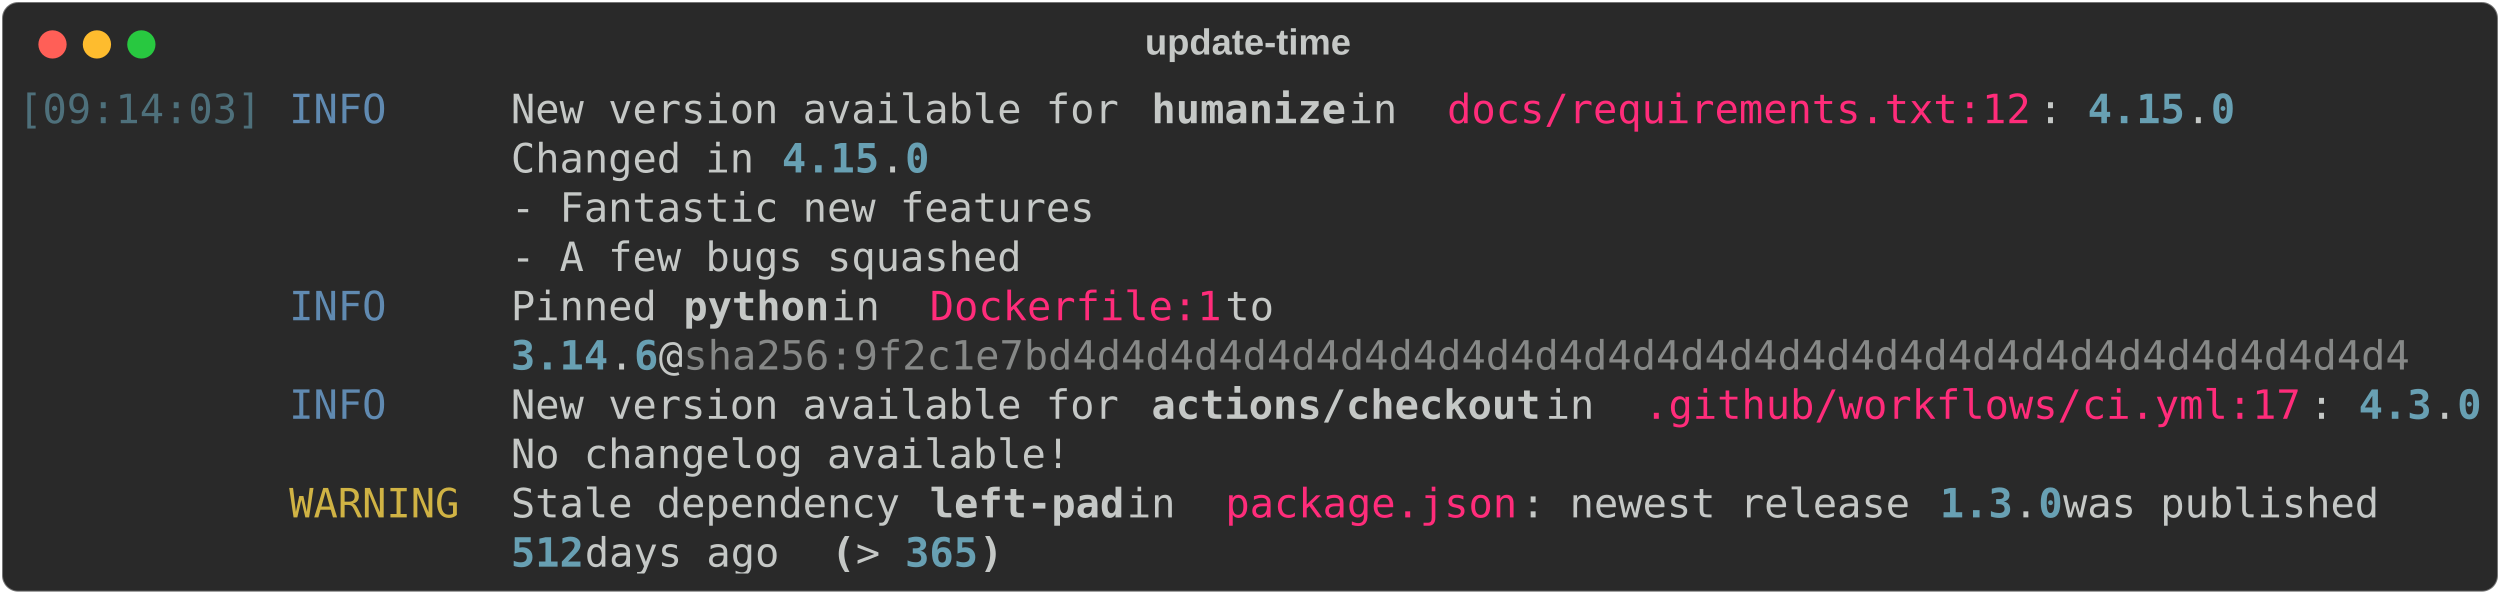
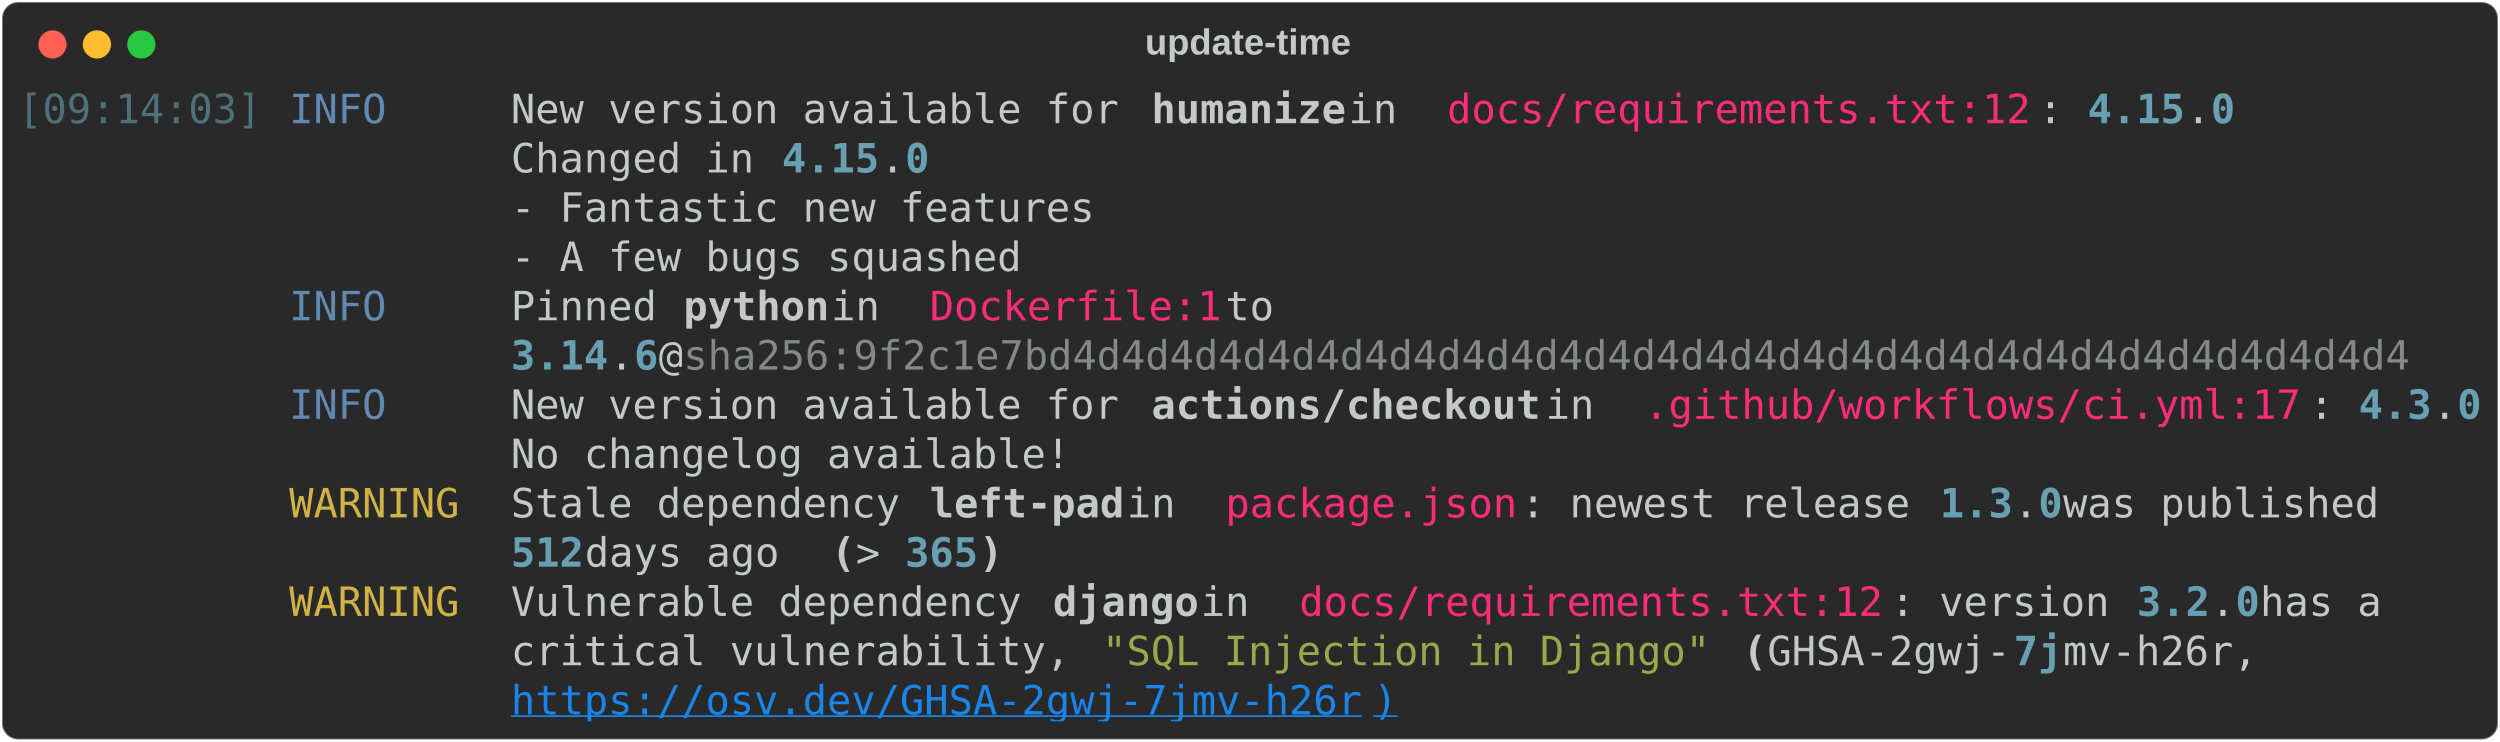
- <svg xmlns="http://www.w3.org/2000/svg" class="rich-terminal" width="1238" height="294.0" viewBox="0 0 1238 294.0">
+ <svg xmlns="http://www.w3.org/2000/svg" class="rich-terminal" width="1238" height="367.2" viewBox="0 0 1238 367.2">
  <style>

    @font-face {
        font-family: "Fira Code";
        src: local("FiraCode-Regular");
        font-style: normal;
        font-weight: 400;
    }
    @font-face {
        font-family: "Fira Code";
        src: local("FiraCode-Bold");
        font-style: bold;
        font-weight: 700;
    }

    .update-time-log-matrix {
        font-family: Fira Code, monospace;
        font-size: 20px;
        line-height: 24.4px;
        font-variant-east-asian: full-width;
    }

    .update-time-log-title {
        font-size: 18px;
        font-weight: bold;
        font-family: arial;
    }

    .update-time-log-r1 { fill: #4e707b }
.update-time-log-r2 { fill: #608ab1 }
.update-time-log-r3 { fill: #c5c8c6 }
.update-time-log-r4 { fill: #c5c8c6;font-weight: bold }
.update-time-log-r5 { fill: #ff2c7a }
.update-time-log-r6 { fill: #68a0b3;font-weight: bold }
.update-time-log-r7 { fill: #868887 }
.update-time-log-r8 { fill: #d0b344 }
+ .update-time-log-r9 { fill: #98a84b }
+ .update-time-log-r10 { fill: #1984e9;text-decoration: underline; }
    </style>
  <defs>
    <clipPath id="update-time-log-clip-terminal">
-       <rect x="0" y="0" width="1219.0" height="243.0" />
+       <rect x="0" y="0" width="1219.0" height="316.2" />
    </clipPath>
    <clipPath id="update-time-log-line-0">
      <rect x="0" y="1.5" width="1220" height="24.65" />
    </clipPath>
    <clipPath id="update-time-log-line-1">
      <rect x="0" y="25.9" width="1220" height="24.65" />
    </clipPath>
    <clipPath id="update-time-log-line-2">
      <rect x="0" y="50.3" width="1220" height="24.65" />
    </clipPath>
    <clipPath id="update-time-log-line-3">
      <rect x="0" y="74.7" width="1220" height="24.65" />
    </clipPath>
    <clipPath id="update-time-log-line-4">
      <rect x="0" y="99.1" width="1220" height="24.65" />
    </clipPath>
    <clipPath id="update-time-log-line-5">
      <rect x="0" y="123.5" width="1220" height="24.65" />
    </clipPath>
    <clipPath id="update-time-log-line-6">
      <rect x="0" y="147.9" width="1220" height="24.65" />
    </clipPath>
    <clipPath id="update-time-log-line-7">
      <rect x="0" y="172.3" width="1220" height="24.65" />
    </clipPath>
    <clipPath id="update-time-log-line-8">
      <rect x="0" y="196.7" width="1220" height="24.65" />
    </clipPath>
+     <clipPath id="update-time-log-line-9">
+       <rect x="0" y="221.1" width="1220" height="24.65" />
+     </clipPath>
+     <clipPath id="update-time-log-line-10">
+       <rect x="0" y="245.5" width="1220" height="24.65" />
+     </clipPath>
+     <clipPath id="update-time-log-line-11">
+       <rect x="0" y="269.9" width="1220" height="24.65" />
+     </clipPath>
  </defs>
-   <rect fill="#292929" stroke="rgba(255,255,255,0.35)" stroke-width="1" x="1" y="1" width="1236" height="292" rx="8" />
+   <rect fill="#292929" stroke="rgba(255,255,255,0.35)" stroke-width="1" x="1" y="1" width="1236" height="365.2" rx="8" />
  <text class="update-time-log-title" fill="#c5c8c6" text-anchor="middle" x="618" y="27">update-time</text>
  <g transform="translate(26,22)">
    <circle cx="0" cy="0" r="7" fill="#ff5f57" />
    <circle cx="22" cy="0" r="7" fill="#febc2e" />
    <circle cx="44" cy="0" r="7" fill="#28c840" />
  </g>
  <g transform="translate(9, 41)" clip-path="url(#update-time-log-clip-terminal)">
    <g class="update-time-log-matrix">
      <text class="update-time-log-r1" x="0" y="20" textLength="122" clip-path="url(#update-time-log-line-0)">[09:14:03]</text>
      <text class="update-time-log-r2" x="134.2" y="20" textLength="97.6" clip-path="url(#update-time-log-line-0)">INFO    </text>
      <text class="update-time-log-r3" x="244" y="20" textLength="317.2" clip-path="url(#update-time-log-line-0)">New version available for </text>
      <text class="update-time-log-r4" x="561.2" y="20" textLength="97.6" clip-path="url(#update-time-log-line-0)">humanize</text>
      <text class="update-time-log-r3" x="658.8" y="20" textLength="48.8" clip-path="url(#update-time-log-line-0)"> in </text>
      <text class="update-time-log-r5" x="707.6" y="20" textLength="292.8" clip-path="url(#update-time-log-line-0)">docs/requirements.txt:12</text>
      <text class="update-time-log-r3" x="1000.4" y="20" textLength="24.4" clip-path="url(#update-time-log-line-0)">: </text>
      <text class="update-time-log-r6" x="1024.8" y="20" textLength="48.8" clip-path="url(#update-time-log-line-0)">4.15</text>
      <text class="update-time-log-r3" x="1073.6" y="20" textLength="12.2" clip-path="url(#update-time-log-line-0)">.</text>
      <text class="update-time-log-r6" x="1085.8" y="20" textLength="12.2" clip-path="url(#update-time-log-line-0)">0</text>
      <text class="update-time-log-r3" x="1220" y="20" textLength="12.2" clip-path="url(#update-time-log-line-0)">
</text>
      <text class="update-time-log-r3" x="244" y="44.4" textLength="134.2" clip-path="url(#update-time-log-line-1)">Changed in </text>
      <text class="update-time-log-r6" x="378.2" y="44.4" textLength="48.8" clip-path="url(#update-time-log-line-1)">4.15</text>
      <text class="update-time-log-r3" x="427" y="44.4" textLength="12.2" clip-path="url(#update-time-log-line-1)">.</text>
      <text class="update-time-log-r6" x="439.2" y="44.4" textLength="12.2" clip-path="url(#update-time-log-line-1)">0</text>
      <text class="update-time-log-r3" x="1220" y="44.4" textLength="12.2" clip-path="url(#update-time-log-line-1)">
</text>
      <text class="update-time-log-r3" x="244" y="68.8" textLength="976" clip-path="url(#update-time-log-line-2)">- Fantastic new features                                                        </text>
      <text class="update-time-log-r3" x="1220" y="68.8" textLength="12.2" clip-path="url(#update-time-log-line-2)">
</text>
      <text class="update-time-log-r3" x="244" y="93.2" textLength="976" clip-path="url(#update-time-log-line-3)">- A few bugs squashed                                                           </text>
      <text class="update-time-log-r3" x="1220" y="93.2" textLength="12.2" clip-path="url(#update-time-log-line-3)">
</text>
      <text class="update-time-log-r2" x="134.2" y="117.6" textLength="97.6" clip-path="url(#update-time-log-line-4)">INFO    </text>
      <text class="update-time-log-r3" x="244" y="117.6" textLength="85.4" clip-path="url(#update-time-log-line-4)">Pinned </text>
      <text class="update-time-log-r4" x="329.4" y="117.6" textLength="73.2" clip-path="url(#update-time-log-line-4)">python</text>
      <text class="update-time-log-r3" x="402.6" y="117.6" textLength="48.8" clip-path="url(#update-time-log-line-4)"> in </text>
      <text class="update-time-log-r5" x="451.4" y="117.6" textLength="146.4" clip-path="url(#update-time-log-line-4)">Dockerfile:1</text>
      <text class="update-time-log-r3" x="597.8" y="117.6" textLength="622.2" clip-path="url(#update-time-log-line-4)"> to                                                </text>
      <text class="update-time-log-r3" x="1220" y="117.6" textLength="12.2" clip-path="url(#update-time-log-line-4)">
</text>
      <text class="update-time-log-r6" x="244" y="142" textLength="48.8" clip-path="url(#update-time-log-line-5)">3.14</text>
      <text class="update-time-log-r3" x="292.8" y="142" textLength="12.2" clip-path="url(#update-time-log-line-5)">.</text>
      <text class="update-time-log-r6" x="305" y="142" textLength="12.2" clip-path="url(#update-time-log-line-5)">6</text>
      <text class="update-time-log-r3" x="317.2" y="142" textLength="12.2" clip-path="url(#update-time-log-line-5)">@</text>
      <text class="update-time-log-r7" x="329.4" y="142" textLength="866.2" clip-path="url(#update-time-log-line-5)">sha256:9f2c1e7bd4d4d4d4d4d4d4d4d4d4d4d4d4d4d4d4d4d4d4d4d4d4d4d4d4d4d4d4</text>
      <text class="update-time-log-r3" x="1220" y="142" textLength="12.2" clip-path="url(#update-time-log-line-5)">
</text>
      <text class="update-time-log-r2" x="134.2" y="166.4" textLength="97.6" clip-path="url(#update-time-log-line-6)">INFO    </text>
      <text class="update-time-log-r3" x="244" y="166.4" textLength="317.2" clip-path="url(#update-time-log-line-6)">New version available for </text>
      <text class="update-time-log-r4" x="561.2" y="166.4" textLength="195.2" clip-path="url(#update-time-log-line-6)">actions/checkout</text>
      <text class="update-time-log-r3" x="756.4" y="166.4" textLength="48.8" clip-path="url(#update-time-log-line-6)"> in </text>
      <text class="update-time-log-r5" x="805.2" y="166.4" textLength="329.4" clip-path="url(#update-time-log-line-6)">.github/workflows/ci.yml:17</text>
      <text class="update-time-log-r3" x="1134.6" y="166.4" textLength="24.4" clip-path="url(#update-time-log-line-6)">: </text>
      <text class="update-time-log-r6" x="1159" y="166.4" textLength="36.6" clip-path="url(#update-time-log-line-6)">4.3</text>
      <text class="update-time-log-r3" x="1195.6" y="166.4" textLength="12.2" clip-path="url(#update-time-log-line-6)">.</text>
      <text class="update-time-log-r6" x="1207.8" y="166.4" textLength="12.2" clip-path="url(#update-time-log-line-6)">0</text>
      <text class="update-time-log-r3" x="1220" y="166.4" textLength="12.2" clip-path="url(#update-time-log-line-6)">
</text>
      <text class="update-time-log-r3" x="244" y="190.8" textLength="976" clip-path="url(#update-time-log-line-7)">No changelog available!                                                         </text>
      <text class="update-time-log-r3" x="1220" y="190.8" textLength="12.2" clip-path="url(#update-time-log-line-7)">
</text>
      <text class="update-time-log-r8" x="134.2" y="215.2" textLength="97.6" clip-path="url(#update-time-log-line-8)">WARNING </text>
      <text class="update-time-log-r3" x="244" y="215.2" textLength="207.4" clip-path="url(#update-time-log-line-8)">Stale dependency </text>
      <text class="update-time-log-r4" x="451.4" y="215.2" textLength="97.6" clip-path="url(#update-time-log-line-8)">left-pad</text>
      <text class="update-time-log-r3" x="549" y="215.2" textLength="48.8" clip-path="url(#update-time-log-line-8)"> in </text>
      <text class="update-time-log-r5" x="597.8" y="215.2" textLength="146.4" clip-path="url(#update-time-log-line-8)">package.json</text>
      <text class="update-time-log-r3" x="744.2" y="215.2" textLength="207.4" clip-path="url(#update-time-log-line-8)">: newest release </text>
      <text class="update-time-log-r6" x="951.6" y="215.2" textLength="36.6" clip-path="url(#update-time-log-line-8)">1.3</text>
      <text class="update-time-log-r3" x="988.2" y="215.2" textLength="12.2" clip-path="url(#update-time-log-line-8)">.</text>
      <text class="update-time-log-r6" x="1000.4" y="215.2" textLength="12.2" clip-path="url(#update-time-log-line-8)">0</text>
      <text class="update-time-log-r3" x="1012.6" y="215.2" textLength="207.4" clip-path="url(#update-time-log-line-8)"> was published   </text>
      <text class="update-time-log-r3" x="1220" y="215.2" textLength="12.2" clip-path="url(#update-time-log-line-8)">
</text>
      <text class="update-time-log-r6" x="244" y="239.6" textLength="36.6" clip-path="url(#update-time-log-line-9)">512</text>
      <text class="update-time-log-r3" x="280.6" y="239.6" textLength="122" clip-path="url(#update-time-log-line-9)"> days ago </text>
      <text class="update-time-log-r4" x="402.6" y="239.6" textLength="12.2" clip-path="url(#update-time-log-line-9)">(</text>
      <text class="update-time-log-r3" x="414.8" y="239.6" textLength="24.4" clip-path="url(#update-time-log-line-9)">&gt; </text>
      <text class="update-time-log-r6" x="439.2" y="239.6" textLength="36.6" clip-path="url(#update-time-log-line-9)">365</text>
      <text class="update-time-log-r4" x="475.8" y="239.6" textLength="12.2" clip-path="url(#update-time-log-line-9)">)</text>
      <text class="update-time-log-r3" x="1220" y="239.6" textLength="12.2" clip-path="url(#update-time-log-line-9)">
</text>
+       <text class="update-time-log-r8" x="134.2" y="264" textLength="97.6" clip-path="url(#update-time-log-line-10)">WARNING </text>
+       <text class="update-time-log-r3" x="244" y="264" textLength="268.4" clip-path="url(#update-time-log-line-10)">Vulnerable dependency </text>
+       <text class="update-time-log-r4" x="512.4" y="264" textLength="73.2" clip-path="url(#update-time-log-line-10)">django</text>
+       <text class="update-time-log-r3" x="585.6" y="264" textLength="48.8" clip-path="url(#update-time-log-line-10)"> in </text>
+       <text class="update-time-log-r5" x="634.4" y="264" textLength="292.8" clip-path="url(#update-time-log-line-10)">docs/requirements.txt:12</text>
+       <text class="update-time-log-r3" x="927.2" y="264" textLength="122" clip-path="url(#update-time-log-line-10)">: version </text>
+       <text class="update-time-log-r6" x="1049.2" y="264" textLength="36.6" clip-path="url(#update-time-log-line-10)">3.2</text>
+       <text class="update-time-log-r3" x="1085.8" y="264" textLength="12.2" clip-path="url(#update-time-log-line-10)">.</text>
+       <text class="update-time-log-r6" x="1098" y="264" textLength="12.2" clip-path="url(#update-time-log-line-10)">0</text>
+       <text class="update-time-log-r3" x="1110.2" y="264" textLength="109.8" clip-path="url(#update-time-log-line-10)"> has a   </text>
+       <text class="update-time-log-r3" x="1220" y="264" textLength="12.2" clip-path="url(#update-time-log-line-10)">
+ </text>
+       <text class="update-time-log-r3" x="244" y="288.4" textLength="292.8" clip-path="url(#update-time-log-line-11)">critical vulnerability, </text>
+       <text class="update-time-log-r9" x="536.8" y="288.4" textLength="305" clip-path="url(#update-time-log-line-11)">"SQL Injection in Django"</text>
+       <text class="update-time-log-r4" x="854" y="288.4" textLength="12.2" clip-path="url(#update-time-log-line-11)">(</text>
+       <text class="update-time-log-r3" x="866.2" y="288.4" textLength="122" clip-path="url(#update-time-log-line-11)">GHSA-2gwj-</text>
+       <text class="update-time-log-r6" x="988.2" y="288.4" textLength="24.4" clip-path="url(#update-time-log-line-11)">7j</text>
+       <text class="update-time-log-r3" x="1012.6" y="288.4" textLength="207.4" clip-path="url(#update-time-log-line-11)">mv-h26r,         </text>
+       <text class="update-time-log-r3" x="1220" y="288.4" textLength="12.2" clip-path="url(#update-time-log-line-11)">
+ </text>
+       <text class="update-time-log-r10" x="244" y="312.8" textLength="427" clip-path="url(#update-time-log-line-12)">https://osv.dev/GHSA-2gwj-7jmv-h26r</text>
+       <text class="update-time-log-r10" x="671" y="312.8" textLength="12.2" clip-path="url(#update-time-log-line-12)">)</text>
+       <text class="update-time-log-r3" x="1220" y="312.8" textLength="12.2" clip-path="url(#update-time-log-line-12)">
+ </text>
    </g>
  </g>
</svg>
